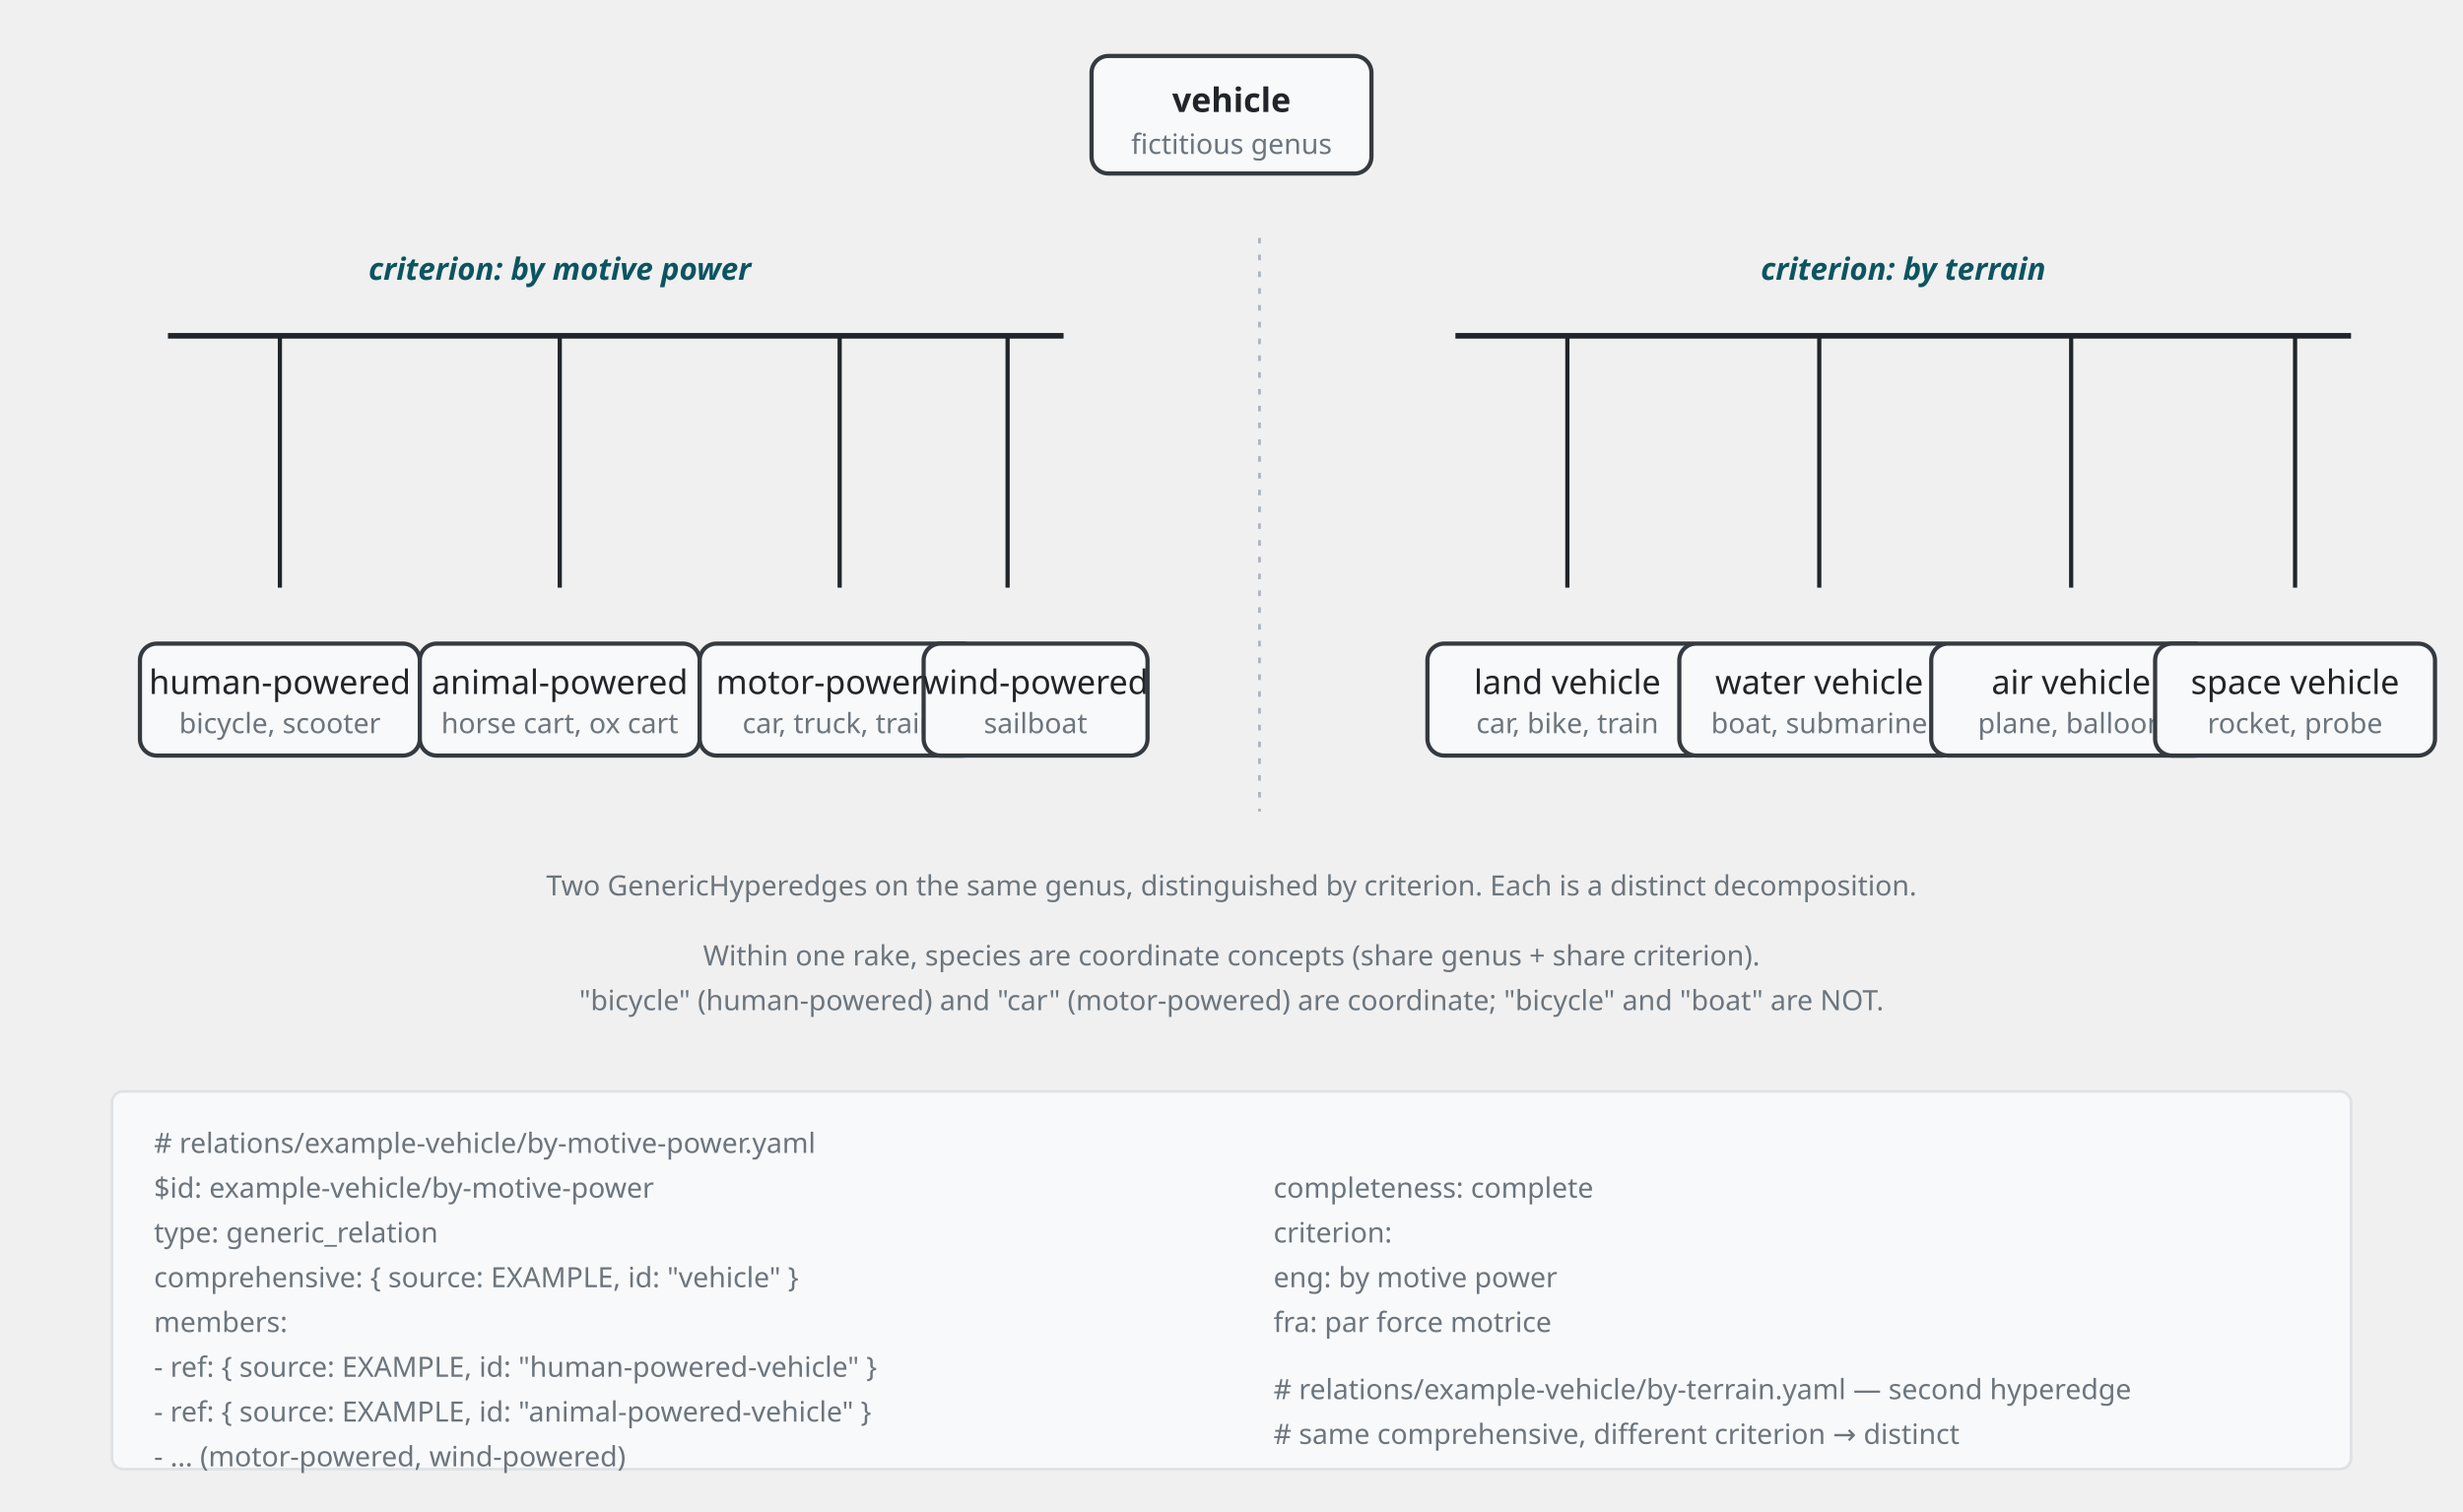
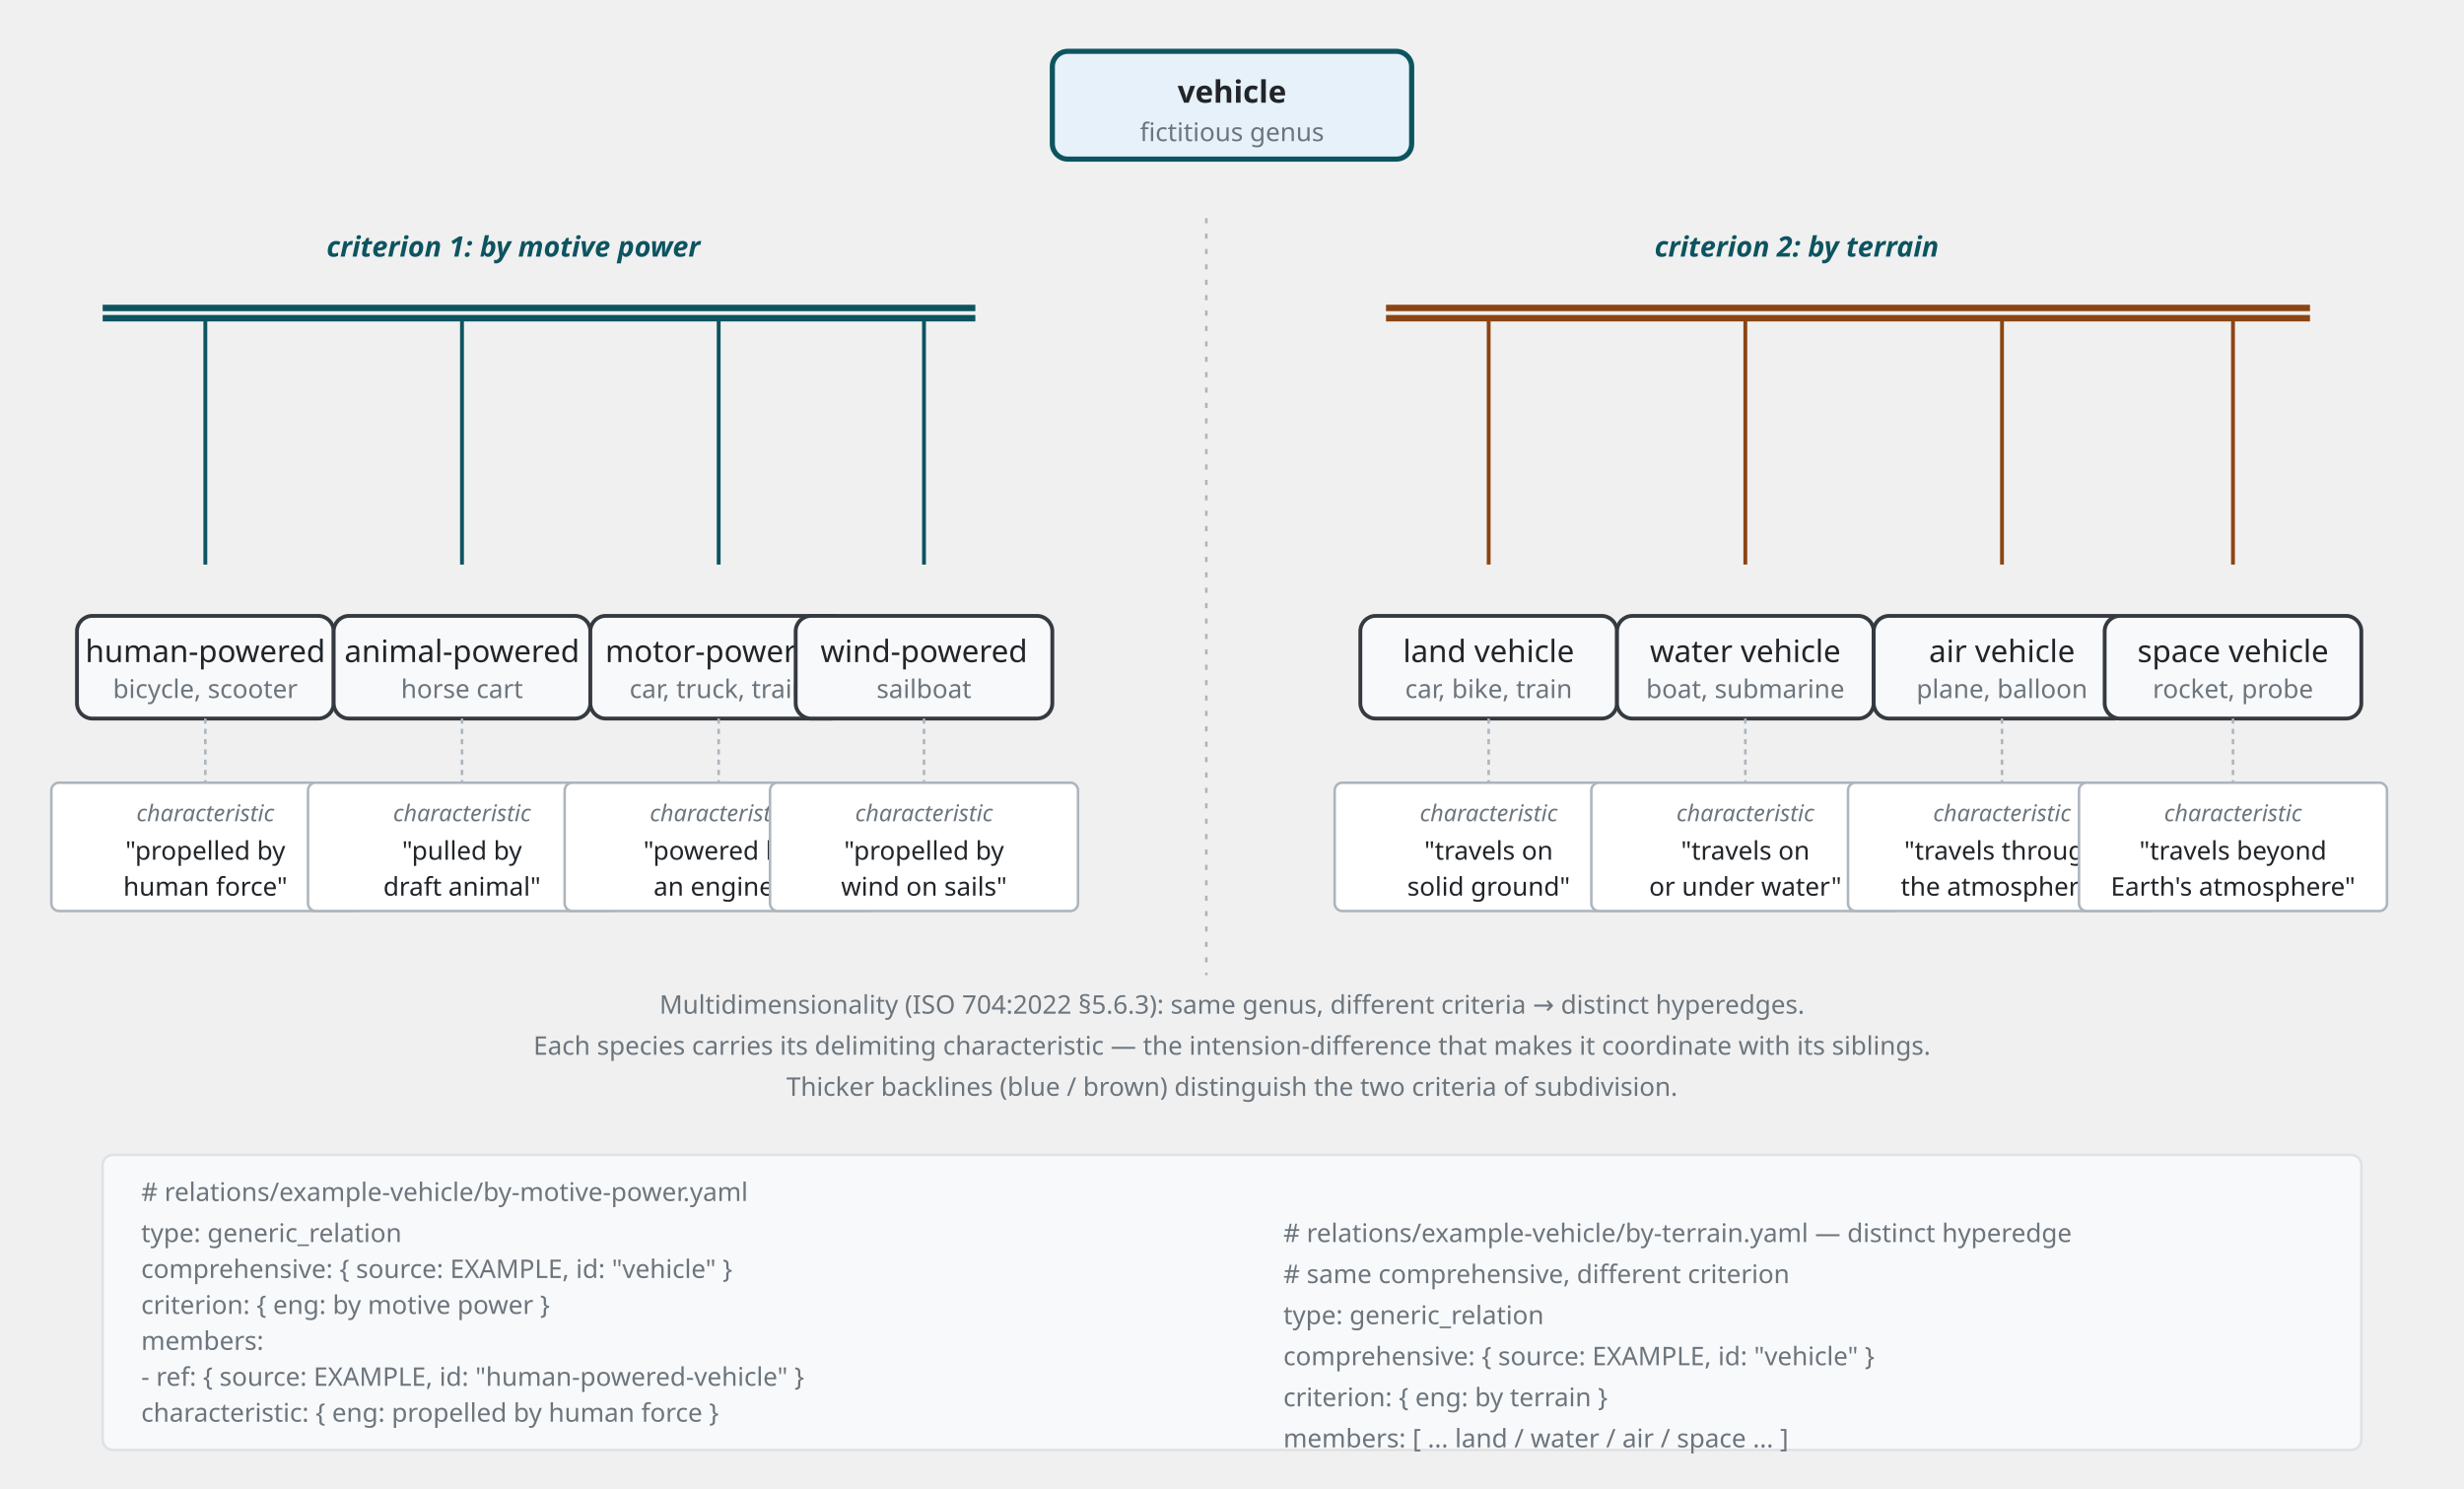
- <svg xmlns="http://www.w3.org/2000/svg" viewBox="0 0 880 540" role="img" aria-labelledby="title desc">
+ <svg xmlns="http://www.w3.org/2000/svg" viewBox="0 0 960 580" role="img" aria-labelledby="title desc">
  <style>
    .box { fill: #f8f9fa; stroke: #343a40; stroke-width: 1.5; }
+     .genus-box { fill: #e7f1fa; stroke: #0c5460; stroke-width: 2; }
    .label { font-family: ui-sans-serif, system-ui, sans-serif; font-size: 12px; fill: #212529; }
    .small { font-family: ui-sans-serif, system-ui, sans-serif; font-size: 10px; fill: #6c757d; }
-     .crit { font-family: ui-sans-serif, system-ui, sans-serif; font-size: 11px; fill: #0c5460; font-style: italic; }
-     .backline { stroke: #212529; stroke-width: 2; fill: none; }
-     .solid { stroke: #212529; stroke-width: 1.5; fill: none; }
+     .crit { font-family: ui-sans-serif, system-ui, sans-serif; font-size: 11px; fill: #0c5460; font-style: italic; font-weight: 600; }
+     .char-label { font-family: ui-sans-serif, system-ui, sans-serif; font-size: 9px; fill: #6c757d; font-style: italic; }
+     .char-text { font-family: ui-sans-serif, system-ui, sans-serif; font-size: 10px; fill: #212529; }
+     .backline-1 { stroke: #0c5460; stroke-width: 2.5; fill: none; }
+     .backline-2 { stroke: #8b4513; stroke-width: 2.5; fill: none; }
+     .tooth-1 { stroke: #0c5460; stroke-width: 1.5; fill: none; }
+     .tooth-2 { stroke: #8b4513; stroke-width: 1.5; fill: none; }
+     .char-connector { stroke: #adb5bd; stroke-width: 1; stroke-dasharray: 2 2; fill: none; }
  </style>
-   <rect x="390" y="20" width="100" height="42" rx="6" class="box" />
-   <text x="440" y="40" text-anchor="middle" class="label" font-weight="600">vehicle</text>
-   <text x="440" y="55" text-anchor="middle" class="small">fictitious genus</text>
-   <text x="200" y="100" text-anchor="middle" class="crit" font-weight="600">criterion: by motive power</text>
-   <line x1="60" y1="120" x2="380" y2="120" class="backline" />
-   <line x1="100" y1="120" x2="100" y2="210" class="solid" />
-   <line x1="200" y1="120" x2="200" y2="210" class="solid" />
-   <line x1="300" y1="120" x2="300" y2="210" class="solid" />
-   <line x1="360" y1="120" x2="360" y2="210" class="solid" />
-   <rect x="50" y="230" width="100" height="40" rx="6" class="box" />
-   <text x="100" y="248" text-anchor="middle" class="label">human-powered</text>
-   <text x="100" y="262" text-anchor="middle" class="small">bicycle, scooter</text>
-   <rect x="150" y="230" width="100" height="40" rx="6" class="box" />
-   <text x="200" y="248" text-anchor="middle" class="label">animal-powered</text>
-   <text x="200" y="262" text-anchor="middle" class="small">horse cart, ox cart</text>
-   <rect x="250" y="230" width="100" height="40" rx="6" class="box" />
-   <text x="300" y="248" text-anchor="middle" class="label">motor-powered</text>
-   <text x="300" y="262" text-anchor="middle" class="small">car, truck, train</text>
-   <rect x="330" y="230" width="80" height="40" rx="6" class="box" />
-   <text x="370" y="248" text-anchor="middle" class="label">wind-powered</text>
-   <text x="370" y="262" text-anchor="middle" class="small">sailboat</text>
-   <text x="680" y="100" text-anchor="middle" class="crit" font-weight="600">criterion: by terrain</text>
-   <line x1="520" y1="120" x2="840" y2="120" class="backline" />
-   <line x1="560" y1="120" x2="560" y2="210" class="solid" />
-   <line x1="650" y1="120" x2="650" y2="210" class="solid" />
-   <line x1="740" y1="120" x2="740" y2="210" class="solid" />
-   <line x1="820" y1="120" x2="820" y2="210" class="solid" />
-   <rect x="510" y="230" width="100" height="40" rx="6" class="box" />
-   <text x="560" y="248" text-anchor="middle" class="label">land vehicle</text>
-   <text x="560" y="262" text-anchor="middle" class="small">car, bike, train</text>
-   <rect x="600" y="230" width="100" height="40" rx="6" class="box" />
-   <text x="650" y="248" text-anchor="middle" class="label">water vehicle</text>
-   <text x="650" y="262" text-anchor="middle" class="small">boat, submarine</text>
-   <rect x="690" y="230" width="100" height="40" rx="6" class="box" />
-   <text x="740" y="248" text-anchor="middle" class="label">air vehicle</text>
-   <text x="740" y="262" text-anchor="middle" class="small">plane, balloon</text>
-   <rect x="770" y="230" width="100" height="40" rx="6" class="box" />
-   <text x="820" y="248" text-anchor="middle" class="label">space vehicle</text>
-   <text x="820" y="262" text-anchor="middle" class="small">rocket, probe</text>
-   <line x1="450" y1="85" x2="450" y2="290" stroke="#adb5bd" stroke-width="1" stroke-dasharray="2 4" />
-   <text x="440" y="320" text-anchor="middle" class="small">Two GenericHyperedges on the same genus, distinguished by criterion. Each is a distinct decomposition.</text>
-   <text x="440" y="345" text-anchor="middle" class="small">Within one rake, species are coordinate concepts (share genus + share criterion).</text>
-   <text x="440" y="361" text-anchor="middle" class="small">"bicycle" (human-powered) and "car" (motor-powered) are coordinate; "bicycle" and "boat" are NOT.</text>
-   <rect x="40" y="390" width="800" height="135" rx="4" fill="#f8f9fa" stroke="#dee2e6" />
-   <text x="55" y="412" class="small" font-family="ui-monospace, monospace" fill="#6c757d"># relations/example-vehicle/by-motive-power.yaml</text>
-   <text x="55" y="428" class="small" font-family="ui-monospace, monospace">$id: example-vehicle/by-motive-power</text>
-   <text x="55" y="444" class="small" font-family="ui-monospace, monospace">type: generic_relation</text>
-   <text x="55" y="460" class="small" font-family="ui-monospace, monospace">comprehensive: { source: EXAMPLE, id: "vehicle" }</text>
-   <text x="55" y="476" class="small" font-family="ui-monospace, monospace">members:</text>
-   <text x="55" y="492" class="small" font-family="ui-monospace, monospace">  - ref: { source: EXAMPLE, id: "human-powered-vehicle" }</text>
-   <text x="55" y="508" class="small" font-family="ui-monospace, monospace">  - ref: { source: EXAMPLE, id: "animal-powered-vehicle" }</text>
-   <text x="55" y="524" class="small" font-family="ui-monospace, monospace">  - ... (motor-powered, wind-powered)</text>
-   <text x="455" y="428" class="small" font-family="ui-monospace, monospace">completeness: complete</text>
-   <text x="455" y="444" class="small" font-family="ui-monospace, monospace">criterion:</text>
-   <text x="455" y="460" class="small" font-family="ui-monospace, monospace">  eng: by motive power</text>
-   <text x="455" y="476" class="small" font-family="ui-monospace, monospace">  fra: par force motrice</text>
-   <text x="455" y="500" class="small" font-family="ui-monospace, monospace" fill="#6c757d"># relations/example-vehicle/by-terrain.yaml — second hyperedge</text>
-   <text x="455" y="516" class="small" font-family="ui-monospace, monospace" fill="#6c757d"># same comprehensive, different criterion → distinct</text>
+   <rect x="410" y="20" width="140" height="42" rx="6" class="genus-box" />
+   <text x="480" y="40" text-anchor="middle" class="label" font-weight="600" fill="#0c5460">vehicle</text>
+   <text x="480" y="55" text-anchor="middle" class="small">fictitious genus</text>
+   <text x="200" y="100" text-anchor="middle" class="crit" fill="#0c5460">criterion 1: by motive power</text>
+   <line x1="40" y1="120" x2="380" y2="120" class="backline-1" />
+   <line x1="40" y1="124" x2="380" y2="124" class="backline-1" />
+   <line x1="80" y1="124" x2="80" y2="220" class="tooth-1" />
+   <line x1="180" y1="124" x2="180" y2="220" class="tooth-1" />
+   <line x1="280" y1="124" x2="280" y2="220" class="tooth-1" />
+   <line x1="360" y1="124" x2="360" y2="220" class="tooth-1" />
+   <rect x="30" y="240" width="100" height="40" rx="6" class="box" />
+   <text x="80" y="258" text-anchor="middle" class="label">human-powered</text>
+   <text x="80" y="272" text-anchor="middle" class="small">bicycle, scooter</text>
+   <rect x="130" y="240" width="100" height="40" rx="6" class="box" />
+   <text x="180" y="258" text-anchor="middle" class="label">animal-powered</text>
+   <text x="180" y="272" text-anchor="middle" class="small">horse cart</text>
+   <rect x="230" y="240" width="100" height="40" rx="6" class="box" />
+   <text x="280" y="258" text-anchor="middle" class="label">motor-powered</text>
+   <text x="280" y="272" text-anchor="middle" class="small">car, truck, train</text>
+   <rect x="310" y="240" width="100" height="40" rx="6" class="box" />
+   <text x="360" y="258" text-anchor="middle" class="label">wind-powered</text>
+   <text x="360" y="272" text-anchor="middle" class="small">sailboat</text>
+   <line x1="80" y1="280" x2="80" y2="305" class="char-connector" />
+   <rect x="20" y="305" width="120" height="50" rx="3" fill="#fff" stroke="#adb5bd" />
+   <text x="80" y="320" text-anchor="middle" class="char-label">characteristic</text>
+   <text x="80" y="335" text-anchor="middle" class="char-text">"propelled by</text>
+   <text x="80" y="349" text-anchor="middle" class="char-text">human force"</text>
+   <line x1="180" y1="280" x2="180" y2="305" class="char-connector" />
+   <rect x="120" y="305" width="120" height="50" rx="3" fill="#fff" stroke="#adb5bd" />
+   <text x="180" y="320" text-anchor="middle" class="char-label">characteristic</text>
+   <text x="180" y="335" text-anchor="middle" class="char-text">"pulled by</text>
+   <text x="180" y="349" text-anchor="middle" class="char-text">draft animal"</text>
+   <line x1="280" y1="280" x2="280" y2="305" class="char-connector" />
+   <rect x="220" y="305" width="120" height="50" rx="3" fill="#fff" stroke="#adb5bd" />
+   <text x="280" y="320" text-anchor="middle" class="char-label">characteristic</text>
+   <text x="280" y="335" text-anchor="middle" class="char-text">"powered by</text>
+   <text x="280" y="349" text-anchor="middle" class="char-text">an engine"</text>
+   <line x1="360" y1="280" x2="360" y2="305" class="char-connector" />
+   <rect x="300" y="305" width="120" height="50" rx="3" fill="#fff" stroke="#adb5bd" />
+   <text x="360" y="320" text-anchor="middle" class="char-label">characteristic</text>
+   <text x="360" y="335" text-anchor="middle" class="char-text">"propelled by</text>
+   <text x="360" y="349" text-anchor="middle" class="char-text">wind on sails"</text>
+   <text x="700" y="100" text-anchor="middle" class="crit" fill="#8b4513">criterion 2: by terrain</text>
+   <line x1="540" y1="120" x2="900" y2="120" class="backline-2" />
+   <line x1="540" y1="124" x2="900" y2="124" class="backline-2" />
+   <line x1="580" y1="124" x2="580" y2="220" class="tooth-2" />
+   <line x1="680" y1="124" x2="680" y2="220" class="tooth-2" />
+   <line x1="780" y1="124" x2="780" y2="220" class="tooth-2" />
+   <line x1="870" y1="124" x2="870" y2="220" class="tooth-2" />
+   <rect x="530" y="240" width="100" height="40" rx="6" class="box" />
+   <text x="580" y="258" text-anchor="middle" class="label">land vehicle</text>
+   <text x="580" y="272" text-anchor="middle" class="small">car, bike, train</text>
+   <rect x="630" y="240" width="100" height="40" rx="6" class="box" />
+   <text x="680" y="258" text-anchor="middle" class="label">water vehicle</text>
+   <text x="680" y="272" text-anchor="middle" class="small">boat, submarine</text>
+   <rect x="730" y="240" width="100" height="40" rx="6" class="box" />
+   <text x="780" y="258" text-anchor="middle" class="label">air vehicle</text>
+   <text x="780" y="272" text-anchor="middle" class="small">plane, balloon</text>
+   <rect x="820" y="240" width="100" height="40" rx="6" class="box" />
+   <text x="870" y="258" text-anchor="middle" class="label">space vehicle</text>
+   <text x="870" y="272" text-anchor="middle" class="small">rocket, probe</text>
+   <line x1="580" y1="280" x2="580" y2="305" class="char-connector" />
+   <rect x="520" y="305" width="120" height="50" rx="3" fill="#fff" stroke="#adb5bd" />
+   <text x="580" y="320" text-anchor="middle" class="char-label">characteristic</text>
+   <text x="580" y="335" text-anchor="middle" class="char-text">"travels on</text>
+   <text x="580" y="349" text-anchor="middle" class="char-text">solid ground"</text>
+   <line x1="680" y1="280" x2="680" y2="305" class="char-connector" />
+   <rect x="620" y="305" width="120" height="50" rx="3" fill="#fff" stroke="#adb5bd" />
+   <text x="680" y="320" text-anchor="middle" class="char-label">characteristic</text>
+   <text x="680" y="335" text-anchor="middle" class="char-text">"travels on</text>
+   <text x="680" y="349" text-anchor="middle" class="char-text">or under water"</text>
+   <line x1="780" y1="280" x2="780" y2="305" class="char-connector" />
+   <rect x="720" y="305" width="120" height="50" rx="3" fill="#fff" stroke="#adb5bd" />
+   <text x="780" y="320" text-anchor="middle" class="char-label">characteristic</text>
+   <text x="780" y="335" text-anchor="middle" class="char-text">"travels through</text>
+   <text x="780" y="349" text-anchor="middle" class="char-text">the atmosphere"</text>
+   <line x1="870" y1="280" x2="870" y2="305" class="char-connector" />
+   <rect x="810" y="305" width="120" height="50" rx="3" fill="#fff" stroke="#adb5bd" />
+   <text x="870" y="320" text-anchor="middle" class="char-label">characteristic</text>
+   <text x="870" y="335" text-anchor="middle" class="char-text">"travels beyond</text>
+   <text x="870" y="349" text-anchor="middle" class="char-text">Earth's atmosphere"</text>
+   <line x1="470" y1="85" x2="470" y2="380" stroke="#adb5bd" stroke-width="1" stroke-dasharray="2 4" />
+   <text x="480" y="395" text-anchor="middle" class="small">Multidimensionality (ISO 704:2022 §5.6.3): same genus, different criteria → distinct hyperedges.</text>
+   <text x="480" y="411" text-anchor="middle" class="small">Each species carries its delimiting characteristic — the intension-difference that makes it coordinate with its siblings.</text>
+   <text x="480" y="427" text-anchor="middle" class="small">Thicker backlines (blue / brown) distinguish the two criteria of subdivision.</text>
+   <rect x="40" y="450" width="880" height="115" rx="4" fill="#f8f9fa" stroke="#dee2e6" />
+   <text x="55" y="468" class="small" font-family="ui-monospace, monospace" fill="#6c757d"># relations/example-vehicle/by-motive-power.yaml</text>
+   <text x="55" y="484" class="small" font-family="ui-monospace, monospace">type: generic_relation</text>
+   <text x="55" y="498" class="small" font-family="ui-monospace, monospace">comprehensive: { source: EXAMPLE, id: "vehicle" }</text>
+   <text x="55" y="512" class="small" font-family="ui-monospace, monospace">criterion: { eng: by motive power }</text>
+   <text x="55" y="526" class="small" font-family="ui-monospace, monospace">members:</text>
+   <text x="55" y="540" class="small" font-family="ui-monospace, monospace">  - ref: { source: EXAMPLE, id: "human-powered-vehicle" }</text>
+   <text x="55" y="554" class="small" font-family="ui-monospace, monospace">    characteristic: { eng: propelled by human force }</text>
+   <text x="500" y="484" class="small" font-family="ui-monospace, monospace" fill="#6c757d"># relations/example-vehicle/by-terrain.yaml — distinct hyperedge</text>
+   <text x="500" y="500" class="small" font-family="ui-monospace, monospace" fill="#6c757d"># same comprehensive, different criterion</text>
+   <text x="500" y="516" class="small" font-family="ui-monospace, monospace" fill="#6c757d">type: generic_relation</text>
+   <text x="500" y="532" class="small" font-family="ui-monospace, monospace" fill="#6c757d">comprehensive: { source: EXAMPLE, id: "vehicle" }</text>
+   <text x="500" y="548" class="small" font-family="ui-monospace, monospace" fill="#6c757d">criterion: { eng: by terrain }</text>
+   <text x="500" y="564" class="small" font-family="ui-monospace, monospace" fill="#6c757d">members: [ ... land / water / air / space ... ]</text>
</svg>
